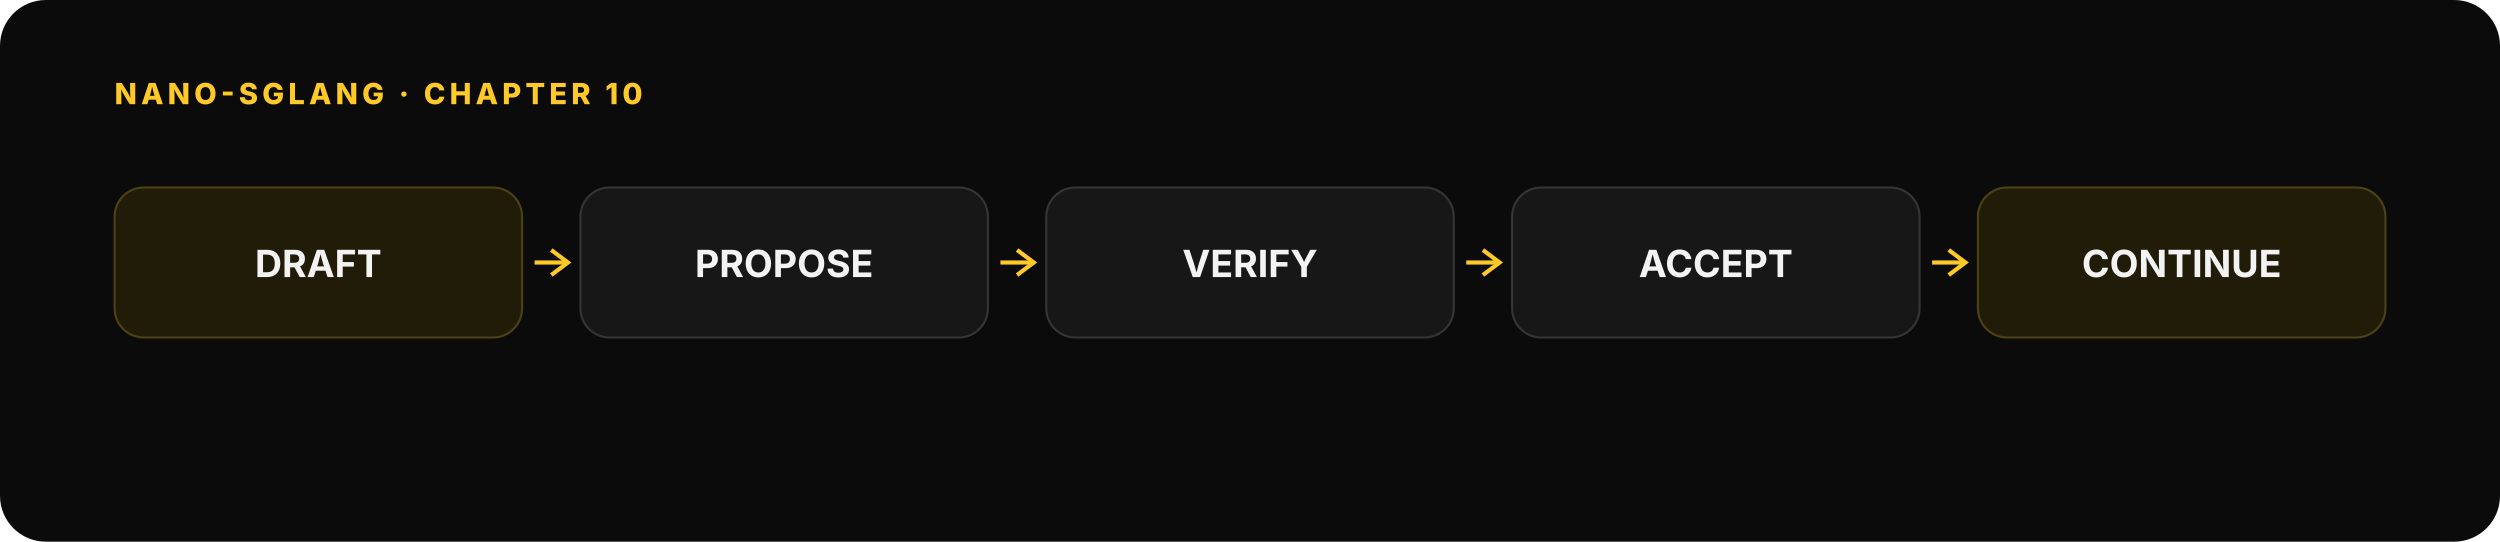
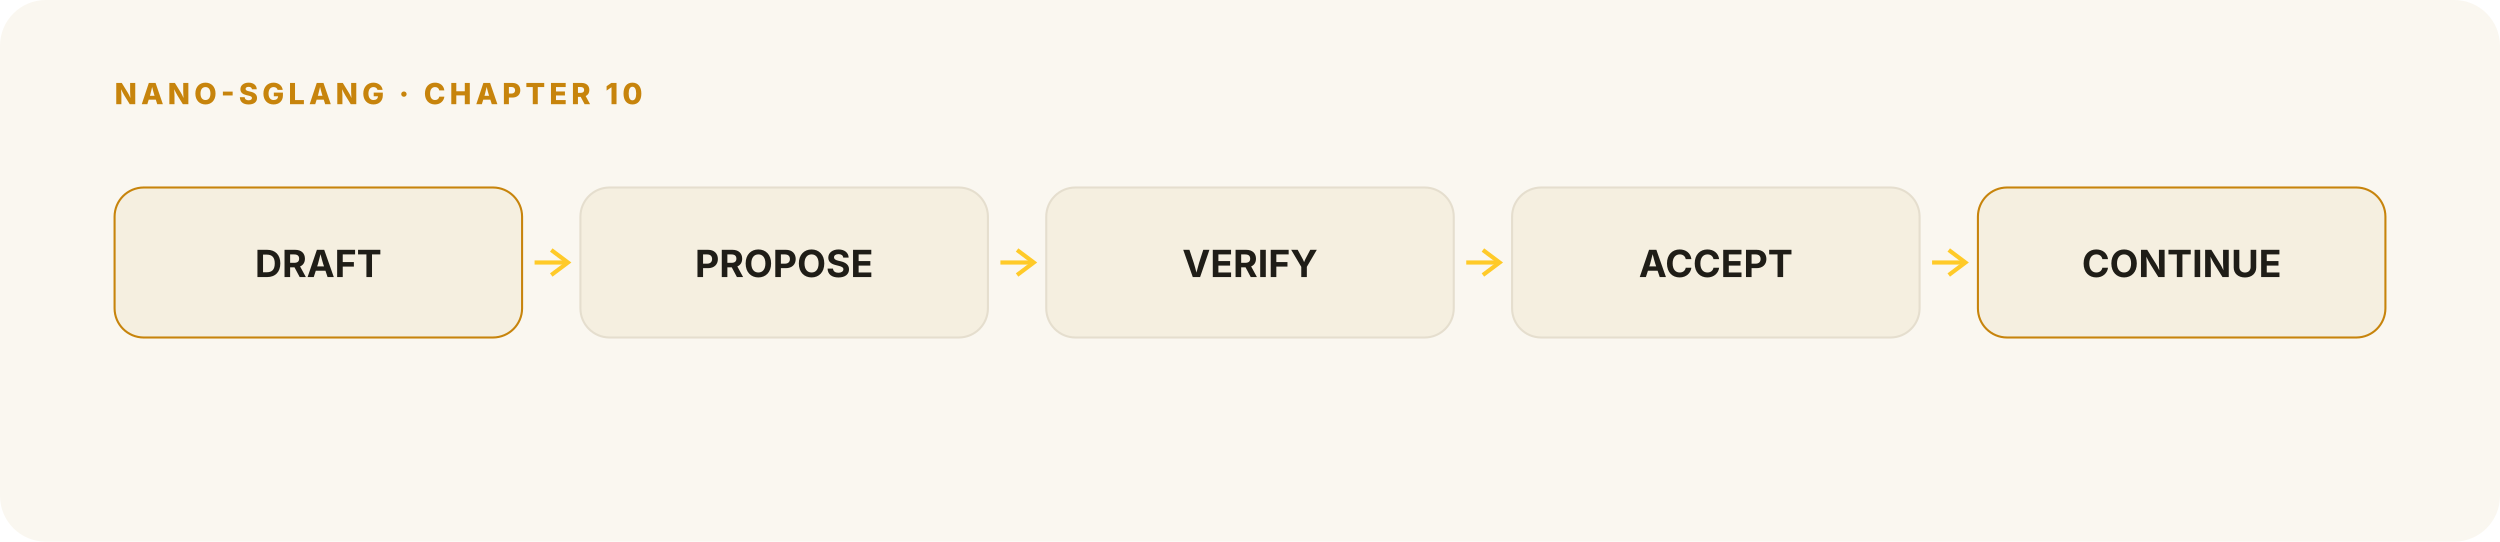
<svg xmlns="http://www.w3.org/2000/svg" viewBox="0 0 1200 260" role="img">
-   <rect width="100%" height="100%" rx="22" fill="#0b0b0b" />
-   <text x="55" y="50" fill="#ffca28" font-size="14" font-family="Inter,Arial,sans-serif" font-weight="800" letter-spacing="2">NANO-SGLANG · CHAPTER 10</text>
-   <rect x="55.0" y="90" width="195.6" height="72" rx="14" fill="#211c08" stroke="#4d4216" />
-   <text x="152.8" y="133" text-anchor="middle" fill="#f3f3f3" font-size="18" font-family="Inter,Arial,sans-serif" font-weight="700">DRAFT</text>
+   <rect width="100%" height="100%" rx="22" fill="#faf7f0" />
+   <text x="55" y="50" fill="#c7840c" font-size="14" font-family="Inter,Arial,sans-serif" font-weight="800" letter-spacing="2">NANO-SGLANG · CHAPTER 10</text>
+   <rect x="55.0" y="90" width="195.6" height="72" rx="14" fill="#f5efe0" stroke="#c7840c" />
+   <text x="152.8" y="133" text-anchor="middle" fill="#1f1d17" font-size="18" font-family="Inter,Arial,sans-serif" font-weight="700">DRAFT</text>
  <path d="M256.6 126 H272.6" stroke="#ffca28" stroke-width="2" />
  <path d="M264.6 120 L272.6 126 L264.6 132" fill="none" stroke="#ffca28" stroke-width="2" />
-   <rect x="278.6" y="90" width="195.6" height="72" rx="14" fill="#171717" stroke="#353535" />
-   <text x="376.4" y="133" text-anchor="middle" fill="#f3f3f3" font-size="18" font-family="Inter,Arial,sans-serif" font-weight="700">PROPOSE</text>
+   <rect x="278.6" y="90" width="195.6" height="72" rx="14" fill="#f5efe0" stroke="#e5dece" />
+   <text x="376.4" y="133" text-anchor="middle" fill="#1f1d17" font-size="18" font-family="Inter,Arial,sans-serif" font-weight="700">PROPOSE</text>
  <path d="M480.2 126 H496.2" stroke="#ffca28" stroke-width="2" />
  <path d="M488.2 120 L496.2 126 L488.2 132" fill="none" stroke="#ffca28" stroke-width="2" />
-   <rect x="502.2" y="90" width="195.6" height="72" rx="14" fill="#171717" stroke="#353535" />
-   <text x="600.0" y="133" text-anchor="middle" fill="#f3f3f3" font-size="18" font-family="Inter,Arial,sans-serif" font-weight="700">VERIFY</text>
+   <rect x="502.2" y="90" width="195.6" height="72" rx="14" fill="#f5efe0" stroke="#e5dece" />
+   <text x="600.0" y="133" text-anchor="middle" fill="#1f1d17" font-size="18" font-family="Inter,Arial,sans-serif" font-weight="700">VERIFY</text>
  <path d="M703.8 126 H719.8" stroke="#ffca28" stroke-width="2" />
  <path d="M711.8 120 L719.8 126 L711.8 132" fill="none" stroke="#ffca28" stroke-width="2" />
-   <rect x="725.8" y="90" width="195.6" height="72" rx="14" fill="#171717" stroke="#353535" />
-   <text x="823.6" y="133" text-anchor="middle" fill="#f3f3f3" font-size="18" font-family="Inter,Arial,sans-serif" font-weight="700">ACCEPT</text>
+   <rect x="725.8" y="90" width="195.6" height="72" rx="14" fill="#f5efe0" stroke="#e5dece" />
+   <text x="823.6" y="133" text-anchor="middle" fill="#1f1d17" font-size="18" font-family="Inter,Arial,sans-serif" font-weight="700">ACCEPT</text>
  <path d="M927.4 126 H943.4" stroke="#ffca28" stroke-width="2" />
  <path d="M935.4 120 L943.4 126 L935.4 132" fill="none" stroke="#ffca28" stroke-width="2" />
-   <rect x="949.4" y="90" width="195.6" height="72" rx="14" fill="#211c08" stroke="#4d4216" />
-   <text x="1047.2" y="133" text-anchor="middle" fill="#f3f3f3" font-size="18" font-family="Inter,Arial,sans-serif" font-weight="700">CONTINUE</text>
+   <rect x="949.4" y="90" width="195.6" height="72" rx="14" fill="#f5efe0" stroke="#c7840c" />
+   <text x="1047.2" y="133" text-anchor="middle" fill="#1f1d17" font-size="18" font-family="Inter,Arial,sans-serif" font-weight="700">CONTINUE</text>
</svg>
